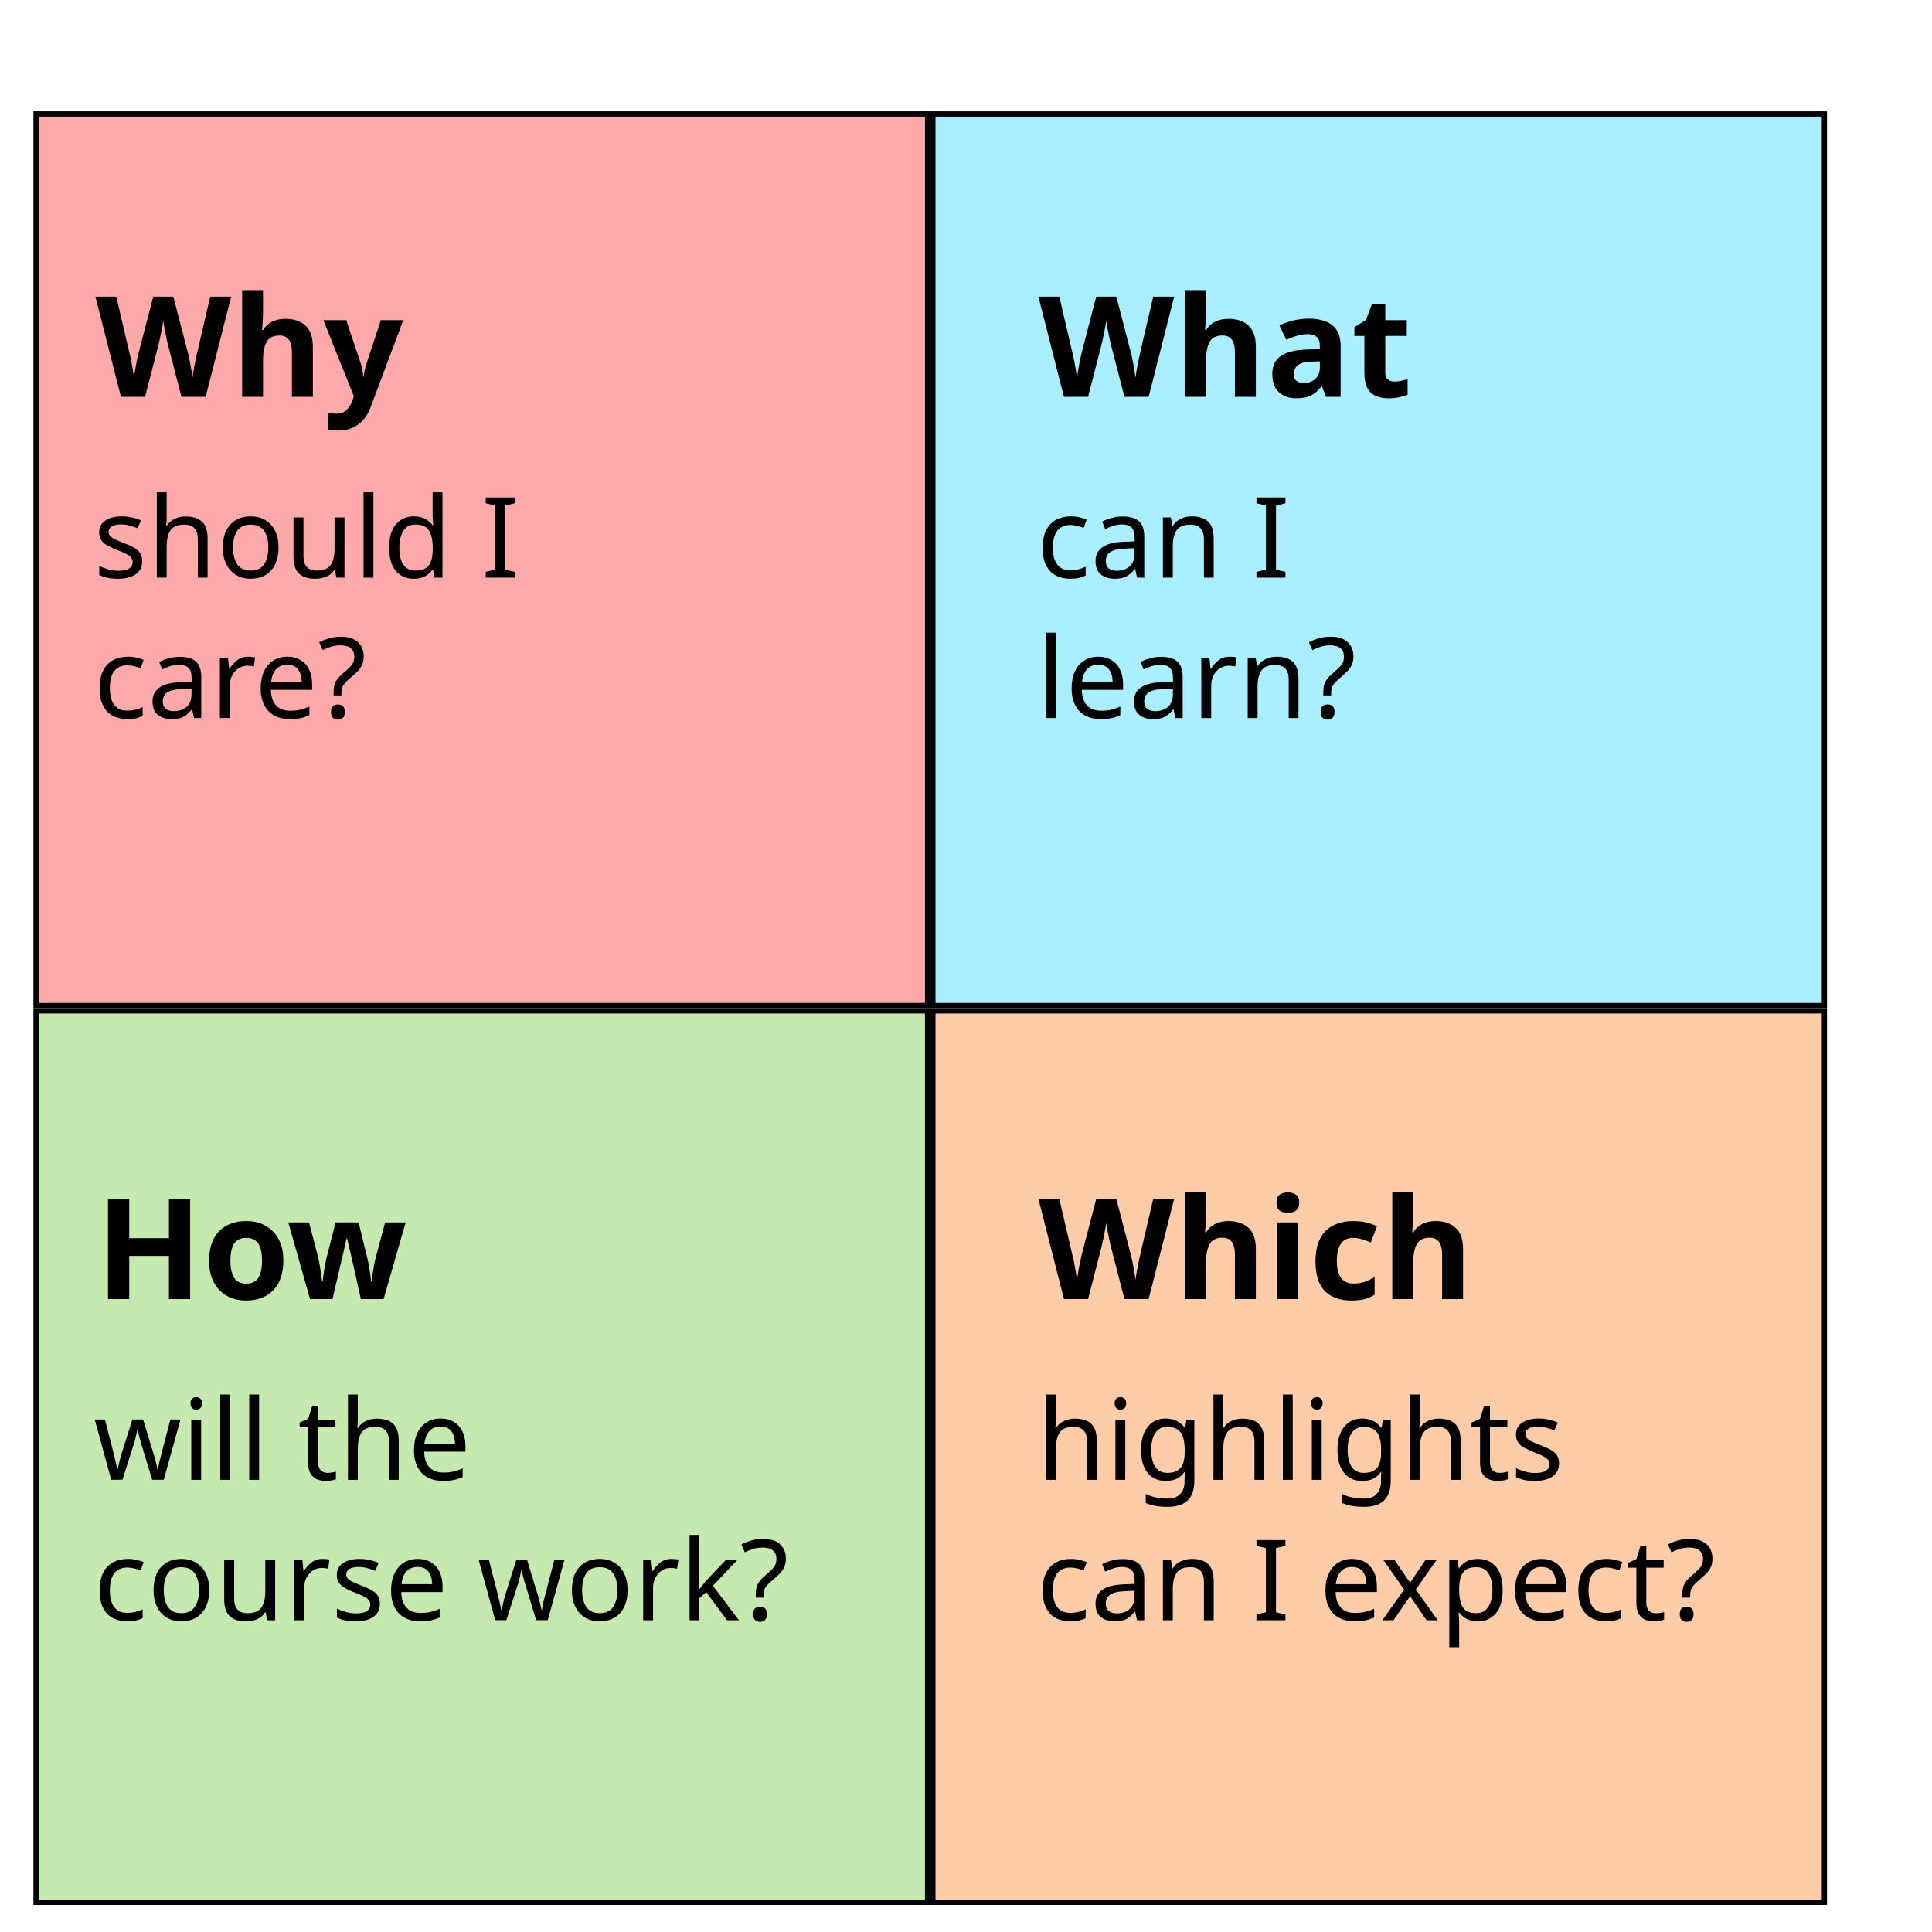
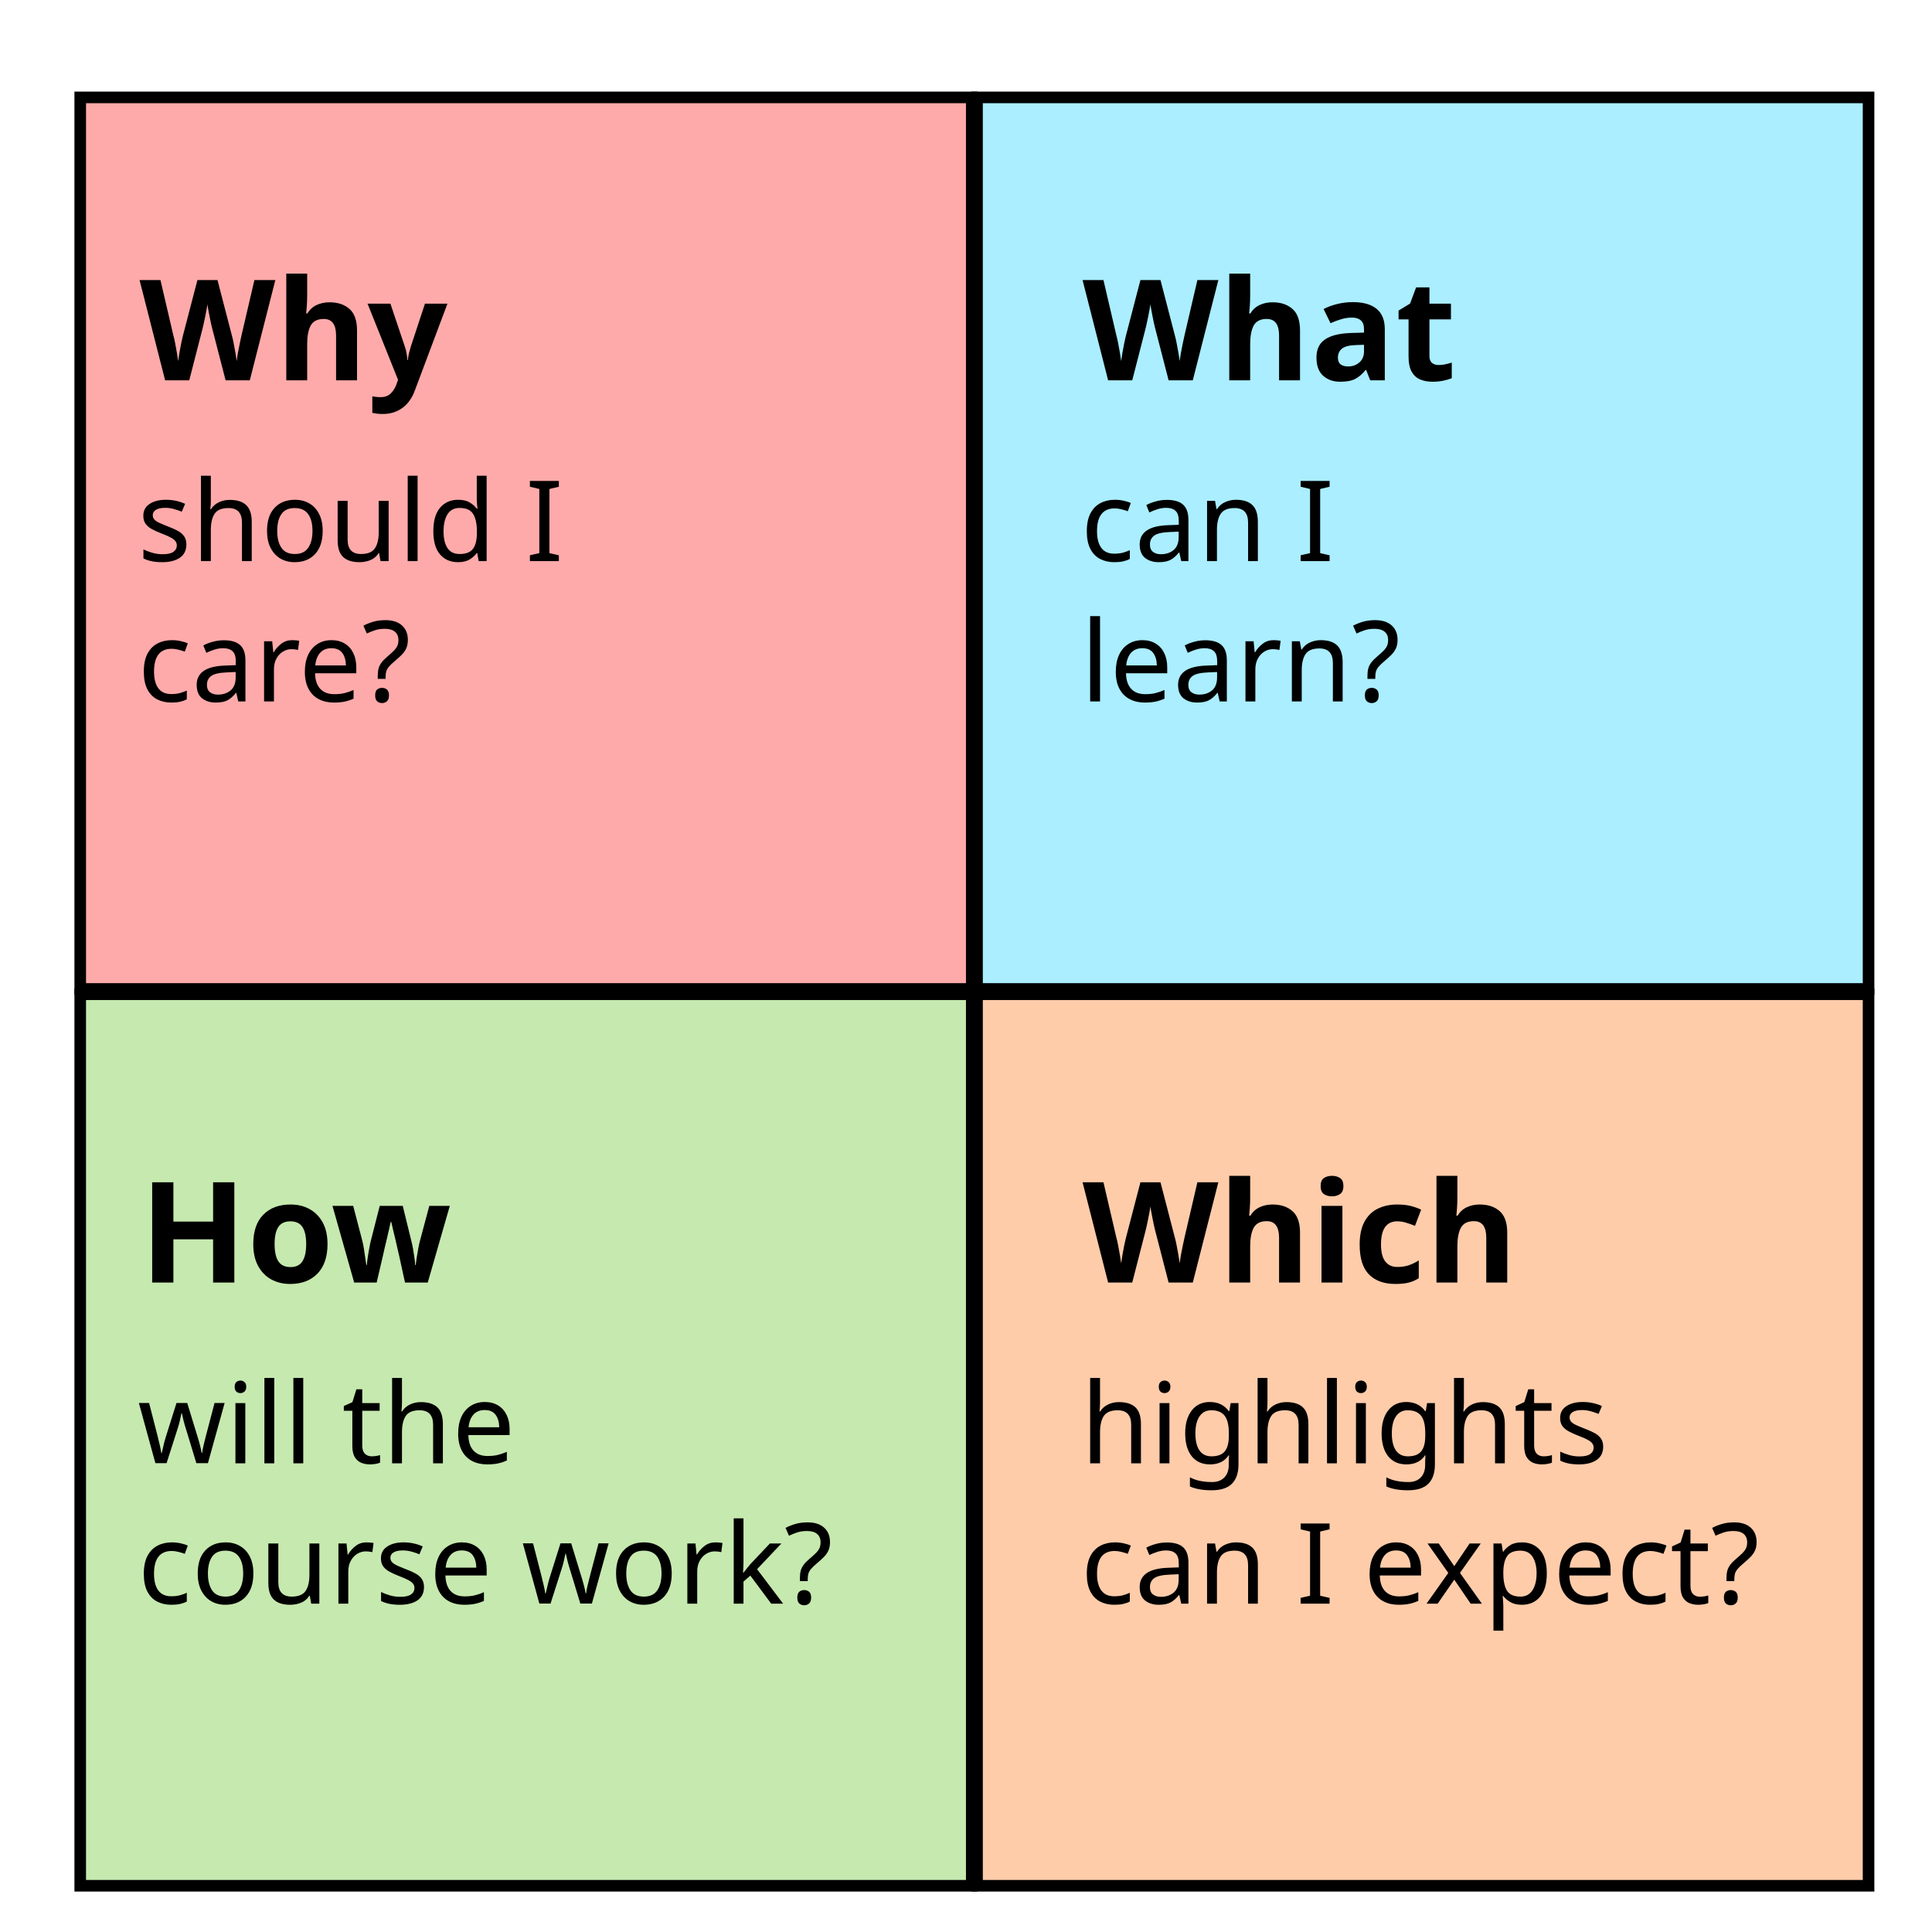
<svg xmlns="http://www.w3.org/2000/svg" width="500" height="500" id="svg2" version="1.1">
  <defs id="defs4" />
  <g id="layer1" transform="translate(0,-552.3622)">
-     <rect style="fill:#ffaaaa;fill-opacity:1;stroke:#000000;stroke-width:1.365;stroke-linecap:round;stroke-miterlimit:4;stroke-dasharray:none;stroke-dashoffset:0;stroke-opacity:1" id="rect3069" width="230.728" height="230.728" x="9.333" y="581.861" />
-     <rect y="581.861" x="241.425" height="230.728" width="230.728" id="rect3071" style="fill:#aaeeff;fill-opacity:1;stroke:#000000;stroke-width:1.365;stroke-linecap:round;stroke-miterlimit:4;stroke-dasharray:none;stroke-dashoffset:0;stroke-opacity:1" />
-     <rect style="fill:#ffccaa;fill-opacity:1;stroke:#000000;stroke-width:1.365;stroke-linecap:round;stroke-miterlimit:4;stroke-dasharray:none;stroke-dashoffset:0;stroke-opacity:1" id="rect3073" width="230.728" height="230.728" x="241.425" y="813.955" />
-     <rect y="813.955" x="9.333" height="230.728" width="230.728" id="rect3075" style="fill:#c6e9af;fill-opacity:1;stroke:#000000;stroke-width:1.365;stroke-linecap:round;stroke-miterlimit:4;stroke-dasharray:none;stroke-dashoffset:0;stroke-opacity:1" />
-     <g id="g3093" transform="matrix(0.9082507,0,0,0.9082507,-114.7637,382.7479)">
+     <rect style="fill:#ffaaaa;fill-opacity:1;stroke:#000000;stroke-width:3;stroke-linecap:round;stroke-miterlimit:4;stroke-dasharray:none;stroke-dashoffset:0;stroke-opacity:1" id="rect3069" width="230.728" height="230.728" x="20.761" y="577.575" />
+     <rect y="577.575" x="252.854" height="230.728" width="230.728" id="rect3071" style="fill:#aaeeff;fill-opacity:1;stroke:#000000;stroke-width:3;stroke-linecap:round;stroke-miterlimit:4;stroke-dasharray:none;stroke-dashoffset:0;stroke-opacity:1" />
+     <rect style="fill:#ffccaa;fill-opacity:1;stroke:#000000;stroke-width:3;stroke-linecap:round;stroke-miterlimit:4;stroke-dasharray:none;stroke-dashoffset:0;stroke-opacity:1" id="rect3073" width="230.728" height="230.728" x="252.854" y="809.669" />
+     <rect y="809.669" x="20.761" height="230.728" width="230.728" id="rect3075" style="fill:#c6e9af;fill-opacity:1;stroke:#000000;stroke-width:3;stroke-linecap:round;stroke-miterlimit:4;stroke-dasharray:none;stroke-dashoffset:0;stroke-opacity:1" />
+     <g id="g3093" transform="matrix(0.9082507,0,0,0.9082507,-103.3351,378.4622)">
      <text xml:space="preserve" style="font-style:normal;font-weight:normal;line-height:0.01%;font-family:sans-serif;letter-spacing:0px;word-spacing:0px;fill:#000000;fill-opacity:1;stroke:none" x="153.543" y="299.834" id="text63">
        <tspan x="153.543" y="299.834" id="tspan61">
          <tspan x="153.543" y="299.834" style="font-weight:bold;font-size:40px;line-height:1.25;font-family:sans-serif" id="tspan59">Why</tspan>
        </tspan>
      </text>
      <text xml:space="preserve" style="font-style:normal;font-weight:normal;line-height:0.01%;font-family:sans-serif;letter-spacing:0px;word-spacing:0px;fill:#000000;fill-opacity:1;stroke:none" x="152.988" y="351.344" id="text73">
        <tspan x="152.988" y="351.344" id="tspan67">
          <tspan x="152.988" y="351.344" style="font-size:32px;line-height:1.25;font-family:sans-serif" id="tspan65">should I </tspan>
        </tspan>
        <tspan x="152.988" y="391.344" id="tspan71">
          <tspan x="152.988" y="391.344" style="font-size:32px;line-height:1.25;font-family:sans-serif" id="tspan69">care?</tspan>
        </tspan>
      </text>
    </g>
-     <g id="g3103" transform="matrix(0.9082507,0,0,0.9082507,129.2838,382.7479)">
+     <g id="g3103" transform="matrix(0.9082507,0,0,0.9082507,140.7124,378.4622)">
      <text xml:space="preserve" style="font-style:normal;font-weight:normal;line-height:0.01%;font-family:sans-serif;letter-spacing:0px;word-spacing:0px;fill:#000000;fill-opacity:1;stroke:none" x="153.543" y="299.834" id="text79">
        <tspan x="153.543" y="299.834" id="tspan77">
          <tspan x="153.543" y="299.834" style="font-weight:bold;font-size:40px;line-height:1.25;font-family:sans-serif" id="tspan75">What</tspan>
        </tspan>
      </text>
      <text xml:space="preserve" style="font-style:normal;font-weight:normal;line-height:0.01%;font-family:sans-serif;letter-spacing:0px;word-spacing:0px;fill:#000000;fill-opacity:1;stroke:none" x="152.988" y="351.344" id="text91">
        <tspan x="152.988" y="351.344" id="tspan85">
          <tspan x="152.988" y="351.344" style="font-size:32px;line-height:1.25;font-family:sans-serif" id="tspan81">can I </tspan>
          <tspan dx="0" x="240.363" y="351.344" style="font-size:32px;line-height:1.25;font-family:sans-serif" id="tspan83" />
        </tspan>
        <tspan x="152.988" y="391.344" id="tspan89">
          <tspan x="152.988" y="391.344" style="font-size:32px;line-height:1.25;font-family:sans-serif" id="tspan87">learn?</tspan>
        </tspan>
      </text>
      <flowRoot xml:space="preserve" id="flowRoot3159" style="font-style:normal;font-weight:normal;line-height:0.01%;font-family:sans-serif;letter-spacing:0px;word-spacing:0px;fill:#000000;fill-opacity:1;stroke:none;stroke-width:1px;stroke-linecap:butt;stroke-linejoin:miter;stroke-opacity:1">
        <flowRegion id="flowRegion3161" style="font-family:sans-serif">
          <rect id="rect3163" width="78.792" height="76.772" x="426.284" y="169.489" style="font-family:sans-serif" />
        </flowRegion>
        <flowPara id="flowPara3165" style="font-size:40px;line-height:1.25;font-family:sans-serif"> </flowPara>
      </flowRoot>
    </g>
-     <g transform="matrix(0.9082507,0,0,0.9082507,129.2838,616.24)" id="g3121">
+     <g transform="matrix(0.9082507,0,0,0.9082507,140.7124,611.9543)" id="g3121">
      <text xml:space="preserve" style="font-style:normal;font-weight:normal;line-height:0.01%;font-family:sans-serif;letter-spacing:0px;word-spacing:0px;fill:#000000;fill-opacity:1;stroke:none" x="153.543" y="299.834" id="text97">
        <tspan x="153.543" y="299.834" id="tspan95">
          <tspan x="153.543" y="299.834" style="font-weight:bold;font-size:40px;line-height:1.25;font-family:sans-serif" id="tspan93">Which</tspan>
        </tspan>
      </text>
      <text xml:space="preserve" style="font-style:normal;font-weight:normal;line-height:0.01%;font-family:sans-serif;letter-spacing:0px;word-spacing:0px;fill:#000000;fill-opacity:1;stroke:none" x="152.988" y="351.344" id="text109">
        <tspan x="152.988" y="351.344" id="tspan103">
          <tspan x="152.988" y="351.344" style="font-size:32px;line-height:1.25;font-family:sans-serif" id="tspan99">highlights</tspan>
          <tspan dx="0" x="310.426" y="351.344" style="font-size:32px;line-height:1.25;font-family:sans-serif" id="tspan101" />
        </tspan>
        <tspan x="152.988" y="391.344" id="tspan107">
          <tspan x="152.988" y="391.344" style="font-size:32px;line-height:1.25;font-family:sans-serif" id="tspan105">can I expect?</tspan>
        </tspan>
      </text>
    </g>
    <g id="g3139" transform="matrix(0.9082507,0,0,0.9082507,-114.7637,616.24)">
-       <text xml:space="preserve" style="font-style:normal;font-weight:normal;line-height:0.01%;font-family:sans-serif;letter-spacing:0px;word-spacing:0px;fill:#000000;fill-opacity:1;stroke:none" x="153.543" y="299.834" id="text115">
-         <tspan x="153.543" y="299.834" id="tspan113">
-           <tspan x="153.543" y="299.834" style="font-weight:bold;font-size:40px;line-height:1.25;font-family:sans-serif" id="tspan111">How</tspan>
+       <text xml:space="preserve" style="font-style:normal;font-weight:normal;line-height:0.01%;font-family:sans-serif;letter-spacing:0px;word-spacing:0px;fill:#000000;fill-opacity:1;stroke:none" x="166.126" y="295.115" id="text115">
+         <tspan x="166.126" y="295.115" id="tspan113">
+           <tspan x="166.126" y="295.115" style="font-weight:bold;font-size:40px;line-height:1.25;font-family:sans-serif" id="tspan111">How</tspan>
        </tspan>
      </text>
-       <text xml:space="preserve" style="font-style:normal;font-weight:normal;line-height:0.01%;font-family:sans-serif;letter-spacing:0px;word-spacing:0px;fill:#000000;fill-opacity:1;stroke:none" x="152.988" y="351.344" id="text125">
-         <tspan x="152.988" y="351.344" id="tspan119">
-           <tspan x="152.988" y="351.344" style="font-size:32px;line-height:1.25;font-family:sans-serif" id="tspan117">will the </tspan>
+       <text xml:space="preserve" style="font-style:normal;font-weight:normal;line-height:0.01%;font-family:sans-serif;letter-spacing:0px;word-spacing:0px;fill:#000000;fill-opacity:1;stroke:none" x="165.571" y="346.625" id="text125">
+         <tspan x="165.571" y="346.625" id="tspan119">
+           <tspan x="165.571" y="346.625" style="font-size:32px;line-height:1.25;font-family:sans-serif" id="tspan117">will the </tspan>
        </tspan>
-         <tspan x="152.988" y="391.344" id="tspan123">
-           <tspan x="152.988" y="391.344" style="font-size:32px;line-height:1.25;font-family:sans-serif" id="tspan121">course work?</tspan>
+         <tspan x="165.571" y="386.625" id="tspan123">
+           <tspan x="165.571" y="386.625" style="font-size:32px;line-height:1.25;font-family:sans-serif" id="tspan121">course work?</tspan>
        </tspan>
      </text>
    </g>
  </g>
</svg>
